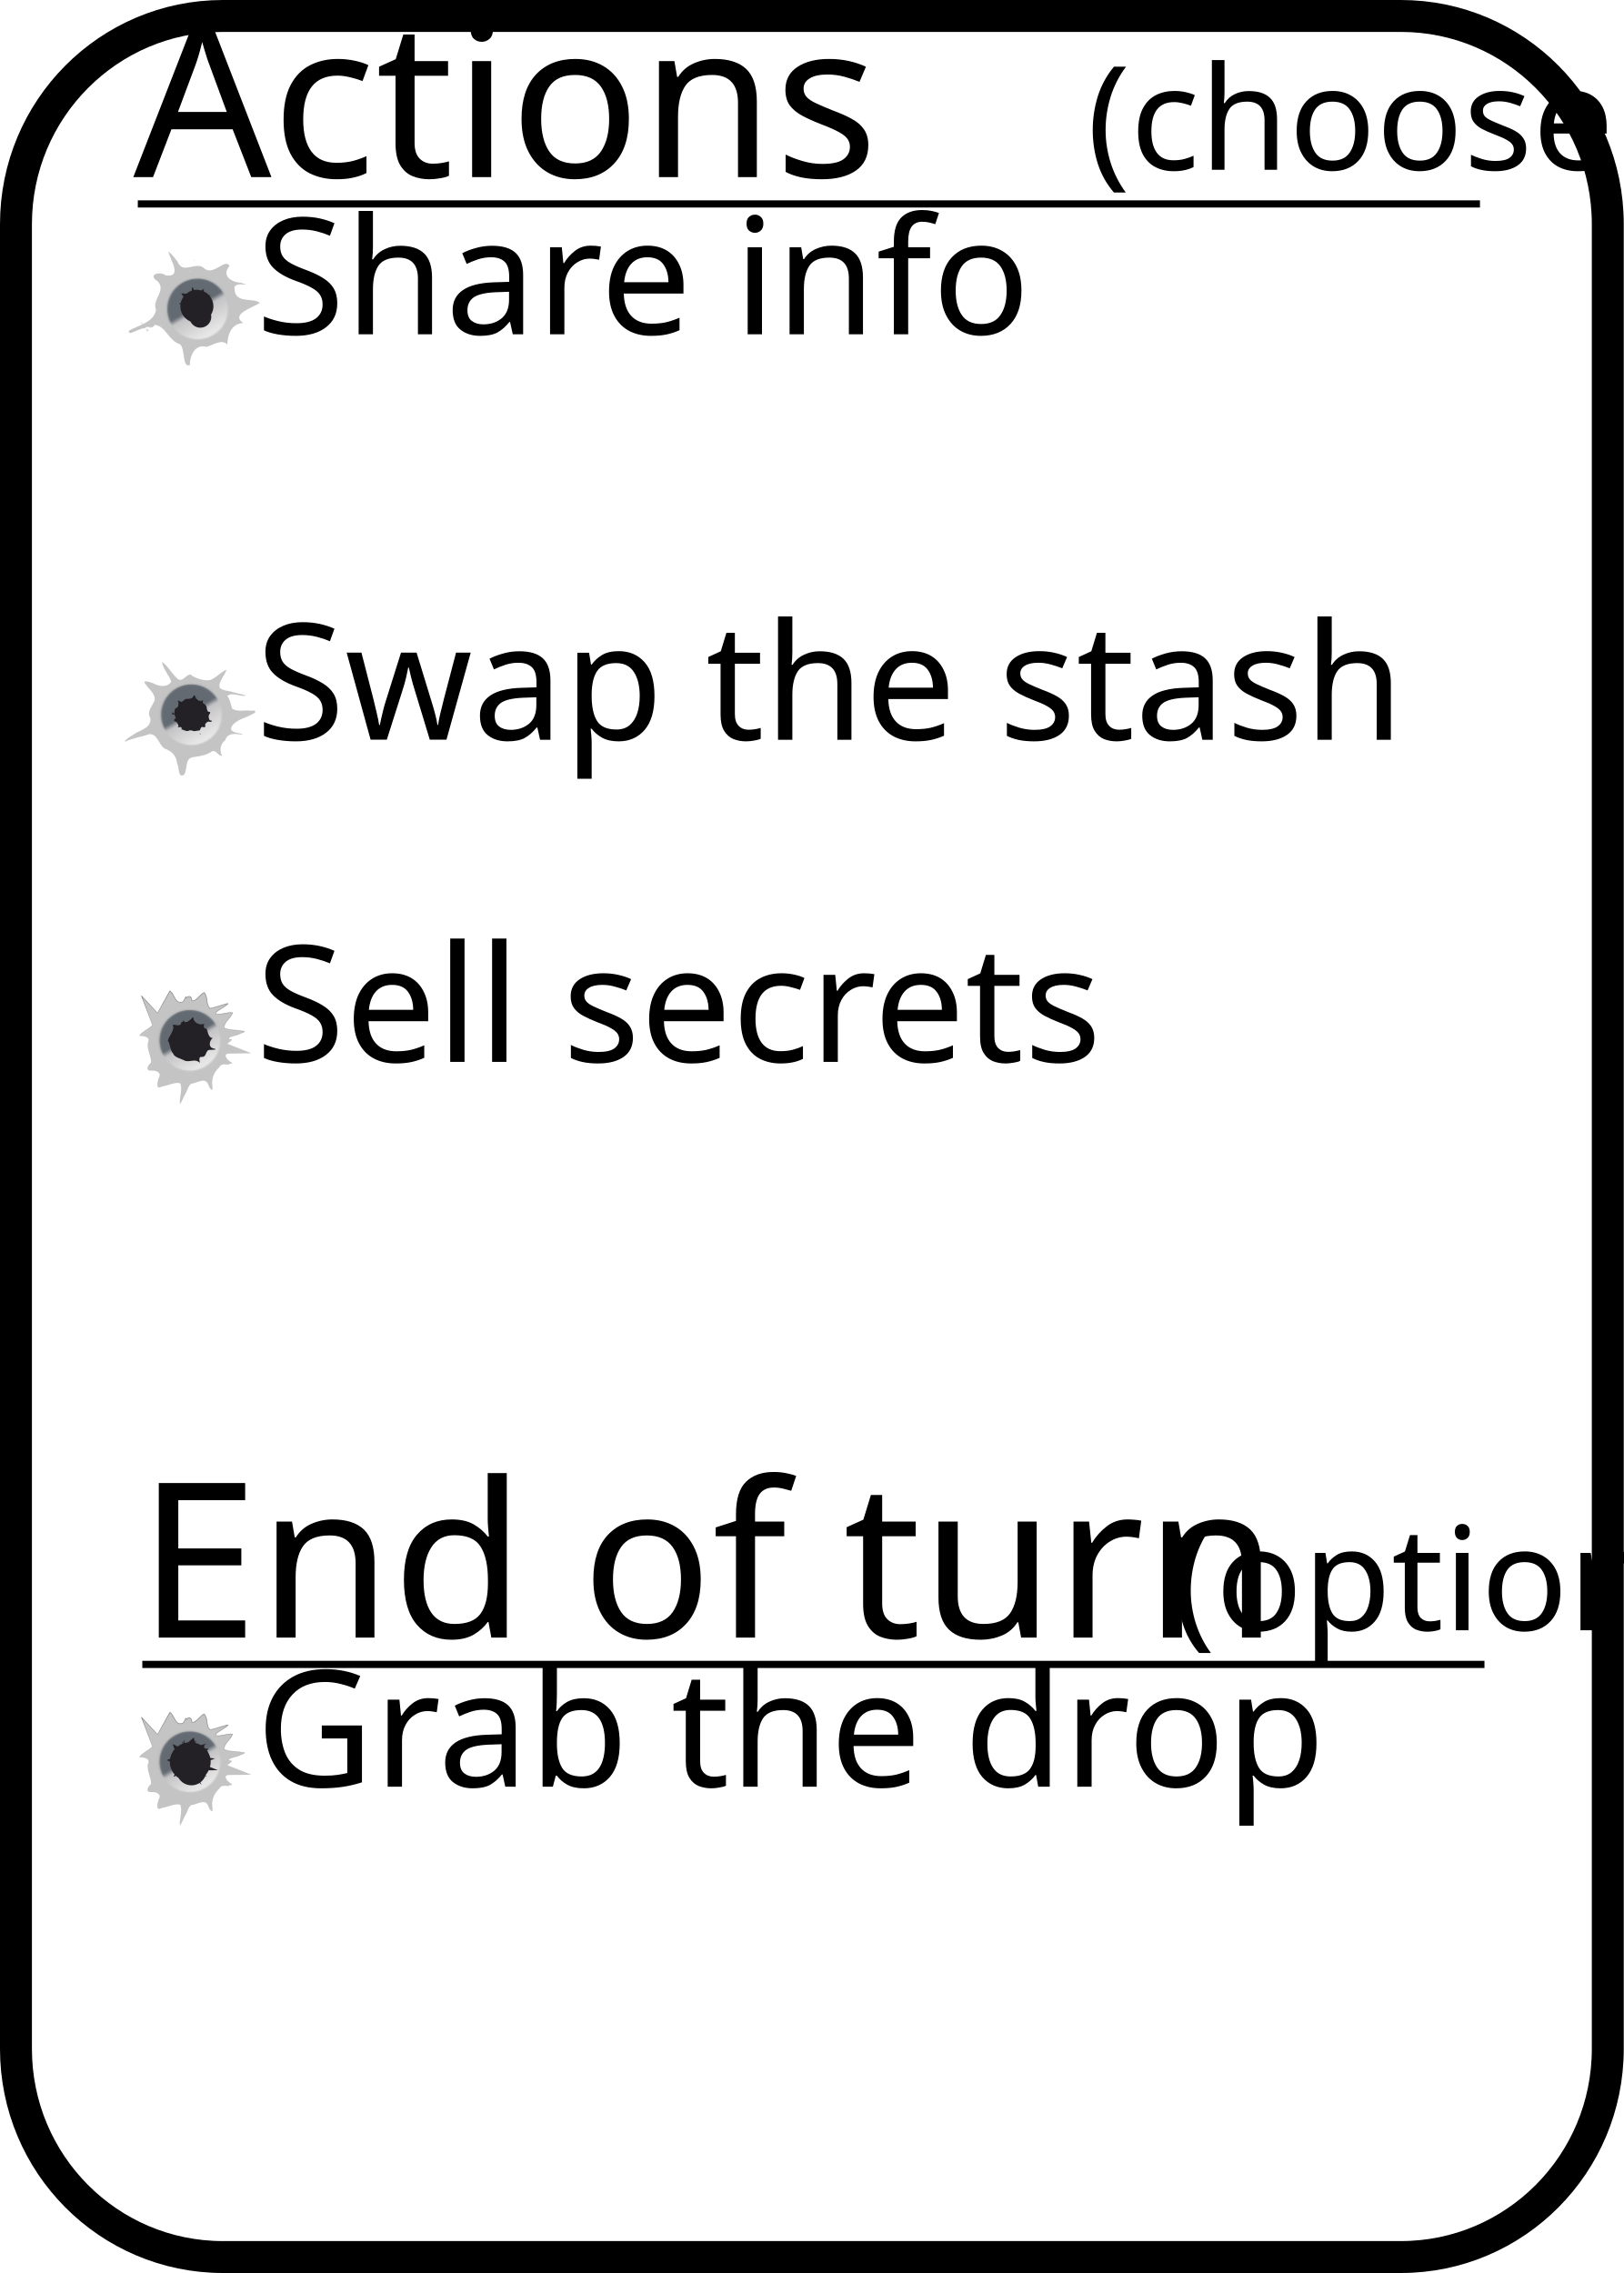
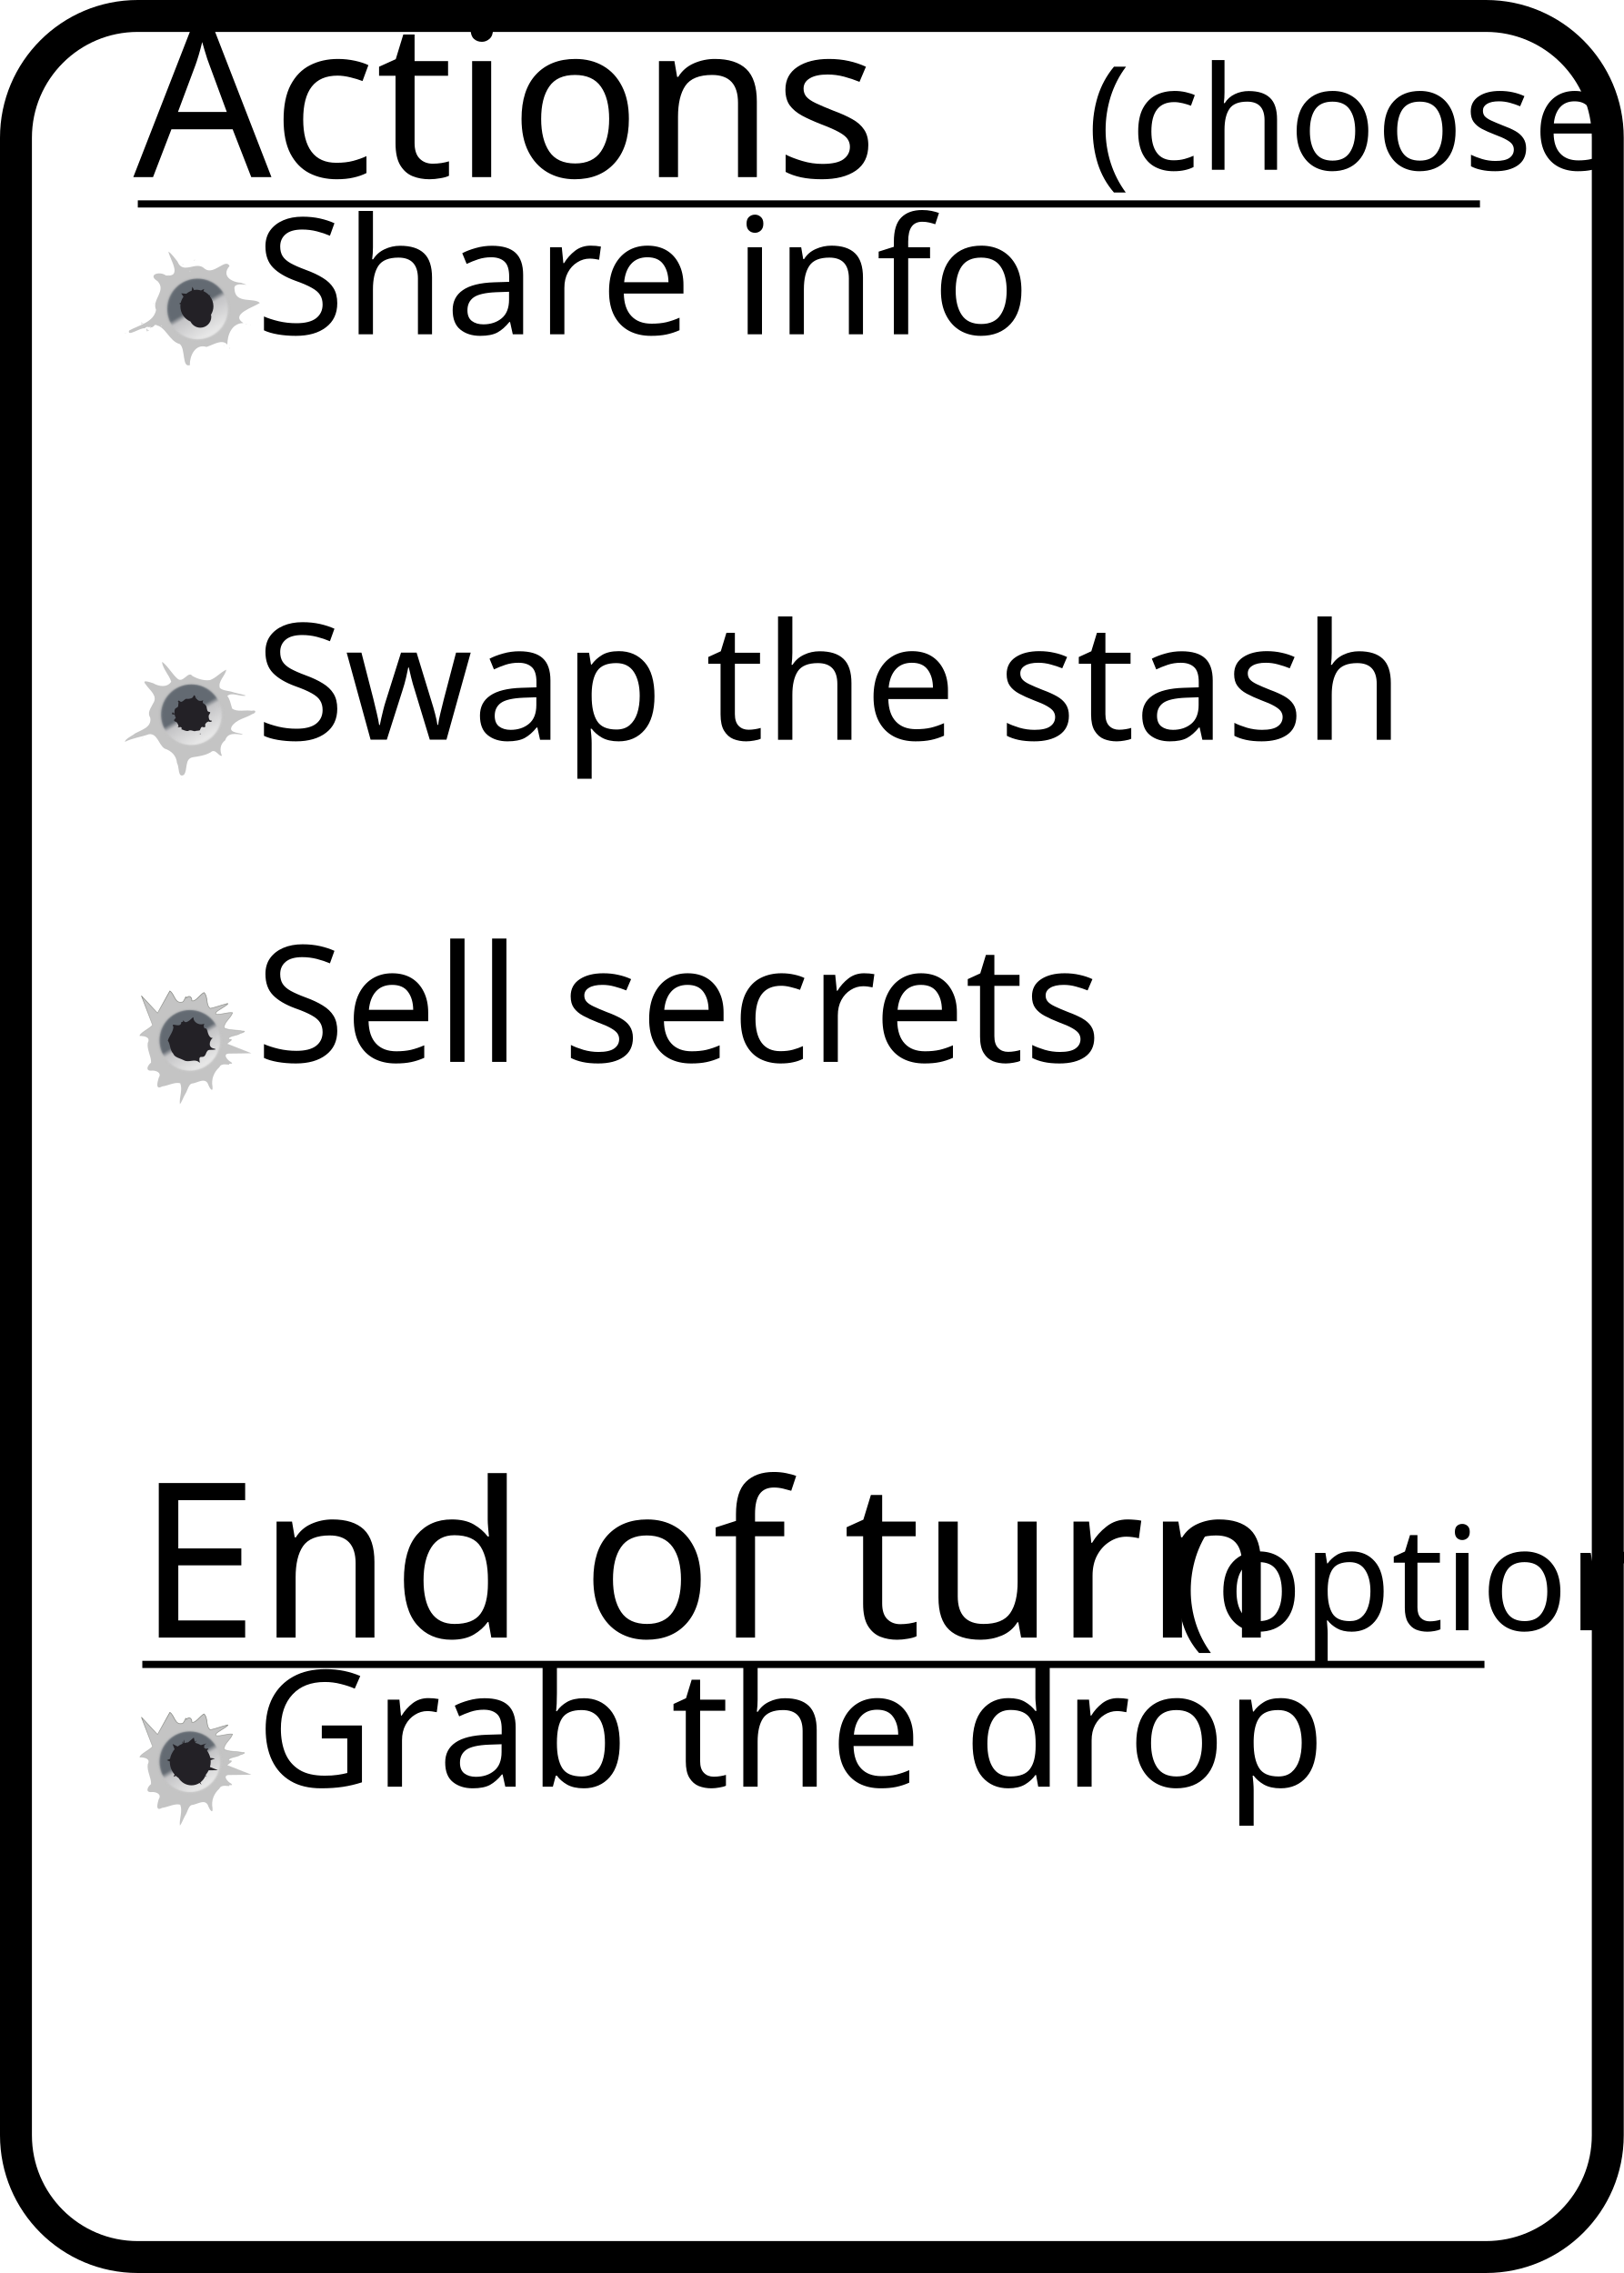
<svg xmlns="http://www.w3.org/2000/svg" xmlns:xlink="http://www.w3.org/1999/xlink" width="2.5in" height="3.5in" viewBox="0 0 225 315" id="svg2" version="1.1">
  <defs id="defs4">
    <clipPath clipPathUnits="userSpaceOnUse" id="clipPath4487">
      <rect y="217.061" x="289.868" height="315" width="225" id="rect4489" style="opacity:1;fill:#000000;fill-opacity:1;fill-rule:evenodd;stroke:none;stroke-width:1px;stroke-linecap:butt;stroke-linejoin:miter;stroke-opacity:1" />
    </clipPath>
    <clipPath id="clipPath4487-1" clipPathUnits="userSpaceOnUse">
      <rect style="opacity:1;fill:#000000;fill-opacity:1;fill-rule:evenodd;stroke:none;stroke-width:1px;stroke-linecap:butt;stroke-linejoin:miter;stroke-opacity:1" id="rect4489-6" width="225" height="315" x="289.868" y="217.061" />
    </clipPath>
    <filter id="filter4176" style="color-interpolation-filters:sRGB;">
      <feGaussianBlur id="feGaussianBlur4178" result="blur" stdDeviation="3.13" />
      <feComposite id="feComposite4180" result="composite1" operator="atop" in2="blur" in="SourceGraphic" />
      <feComposite id="feComposite4182" result="composite2" operator="in" in2="composite1" />
      <feComposite id="feComposite4184" result="composite3" operator="in" in2="composite2" />
    </filter>
    <filter id="filter4250" style="color-interpolation-filters:sRGB;">
      <feGaussianBlur id="feGaussianBlur4252" result="blur" stdDeviation="15.894" />
      <feComposite id="feComposite4254" result="composite1" operator="atop" in2="blur" in="SourceGraphic" />
      <feComposite id="feComposite4256" result="composite2" operator="in" in2="composite1" />
      <feComposite id="feComposite4258" result="composite3" operator="in" in2="composite2" />
    </filter>
    <clipPath clipPathUnits="userSpaceOnUse" id="clipPath4487-7">
      <rect y="217.061" x="289.868" height="315" width="225" id="rect4489-8" style="opacity:1;fill:#000000;fill-opacity:1;fill-rule:evenodd;stroke:none;stroke-width:1px;stroke-linecap:butt;stroke-linejoin:miter;stroke-opacity:1" />
    </clipPath>
    <filter style="color-interpolation-filters:sRGB;" id="filter4159">
      <feGaussianBlur stdDeviation="3.13" result="blur" id="feGaussianBlur4161" />
      <feComposite in="SourceGraphic" in2="blur" operator="atop" result="composite1" id="feComposite4163" />
      <feComposite in2="composite1" operator="in" result="composite2" id="feComposite4165" />
      <feComposite in2="composite2" operator="in" result="composite3" id="feComposite4167" />
    </filter>
    <clipPath id="clipPath4359" clipPathUnits="userSpaceOnUse">
      <rect style="opacity:1;fill:#2d78ba;fill-opacity:1;fill-rule:evenodd;stroke:none;stroke-width:1px;stroke-linecap:butt;stroke-linejoin:miter;stroke-opacity:1" id="rect4361" width="503.893" height="705.45" x="-1014.725" y="-323.922" />
    </clipPath>
    <filter id="filter4316-3" style="color-interpolation-filters:sRGB">
      <feGaussianBlur id="feGaussianBlur4318-7" result="blur" stdDeviation="5" />
      <feComposite id="feComposite4320-6" result="composite1" operator="atop" in2="blur" in="SourceGraphic" />
      <feComposite id="feComposite4322-7" result="composite2" operator="in" in2="composite1" />
      <feComposite id="feComposite4324-4" result="composite3" operator="in" in2="composite2" />
    </filter>
    <clipPath clipPathUnits="userSpaceOnUse" id="clipPath4337">
      <rect style="opacity:1;fill:#442a0b;fill-opacity:1;fill-rule:evenodd;stroke:none;stroke-width:1px;stroke-linecap:butt;stroke-linejoin:miter;stroke-opacity:1" id="rect4339" width="270.947" height="379.325" x="-368.422" y="-89.322" />
    </clipPath>
    <clipPath id="clipPath4487-6" clipPathUnits="userSpaceOnUse">
      <rect style="opacity:1;fill:#000000;fill-opacity:1;fill-rule:evenodd;stroke:none;stroke-width:1px;stroke-linecap:butt;stroke-linejoin:miter;stroke-opacity:1" id="rect4489-0" width="225" height="315" x="289.868" y="217.061" />
    </clipPath>
    <clipPath id="clipPath4644" clipPathUnits="userSpaceOnUse">
      <rect style="opacity:1;fill:#1b3a55;fill-opacity:1;fill-rule:evenodd;stroke:none;stroke-width:1px;stroke-linecap:butt;stroke-linejoin:miter;stroke-opacity:1" id="rect4646" width="225" height="315" x="289.868" y="217.061" />
    </clipPath>
    <clipPath clipPathUnits="userSpaceOnUse" id="clipPath4487-7-5">
      <rect y="217.061" x="289.868" height="315" width="225" id="rect4489-1" style="opacity:1;fill:#000000;fill-opacity:1;fill-rule:evenodd;stroke:none;stroke-width:1px;stroke-linecap:butt;stroke-linejoin:miter;stroke-opacity:1" />
    </clipPath>
    <clipPath clipPathUnits="userSpaceOnUse" id="clipPath4644-9">
      <rect y="217.061" x="289.868" height="315" width="225" id="rect4646-0" style="opacity:1;fill:#1b3a55;fill-opacity:1;fill-rule:evenodd;stroke:none;stroke-width:1px;stroke-linecap:butt;stroke-linejoin:miter;stroke-opacity:1" />
    </clipPath>
    <filter style="color-interpolation-filters:sRGB;" id="filter4169">
      <feGaussianBlur stdDeviation="64.59" result="blur" id="feGaussianBlur4171" />
      <feComposite in="SourceGraphic" in2="blur" operator="atop" result="composite1" id="feComposite4173" />
      <feComposite in2="composite1" operator="in" result="composite2" id="feComposite4175" />
      <feComposite in2="composite2" operator="in" result="composite3" id="feComposite4177" />
    </filter>
    <clipPath clipPathUnits="userSpaceOnUse" id="clipPath4185">
      <rect style="opacity:0.214;fill:#ff0000;fill-opacity:1" id="rect4187" width="628.571" height="874.286" x="544.154" y="-656.51" />
    </clipPath>
    <filter style="color-interpolation-filters:sRGB;" id="filter4249">
      <feColorMatrix values="9.021 0 0 4.071 -4.011 0 9.021 0 4.071 -4.011 0 0 9.021 4.071 -4.011 0 0 0 1 0" id="feColorMatrix4251" />
    </filter>
    <filter style="color-interpolation-filters:sRGB;" id="filter4283">
      <feGaussianBlur stdDeviation="3.13" result="blur" id="feGaussianBlur4285" />
      <feComposite in="SourceGraphic" in2="blur" operator="atop" result="composite1" id="feComposite4287" />
      <feComposite in2="composite1" operator="in" result="composite2" id="feComposite4289" />
      <feComposite in2="composite2" operator="in" result="composite3" id="feComposite4291" />
    </filter>
    <filter style="color-interpolation-filters:sRGB;" id="filter4564">
      <feColorMatrix values="2.86 -0.3 -0.3 0 0 -0.3 2.86 -0.3 0 0 -0.3 -0.3 2.86 0 0 0 0 0 1 0 " id="feColorMatrix4566" />
    </filter>
    <clipPath clipPathUnits="userSpaceOnUse" id="clipPath5019">
      <rect style="opacity:1;fill:#1b3a55;fill-opacity:1;fill-rule:evenodd;stroke:none;stroke-width:1px;stroke-linecap:butt;stroke-linejoin:miter;stroke-opacity:1" id="rect5021" width="652.476" height="913.466" x="634.955" y="-611.306" />
    </clipPath>
    <filter id="filter4316" style="color-interpolation-filters:sRGB;">
      <feGaussianBlur id="feGaussianBlur4318" result="blur" stdDeviation="5" />
      <feComposite id="feComposite4320" result="composite1" operator="atop" in2="blur" in="SourceGraphic" />
      <feComposite id="feComposite4322" result="composite2" operator="in" in2="composite1" />
      <feComposite id="feComposite4324" result="composite3" operator="in" in2="composite2" />
    </filter>
    <clipPath clipPathUnits="userSpaceOnUse" id="clipPath5019-2">
      <rect style="opacity:1;fill:#1b3a55;fill-opacity:1;fill-rule:evenodd;stroke:none;stroke-width:1px;stroke-linecap:butt;stroke-linejoin:miter;stroke-opacity:1" id="rect5021-4" width="652.476" height="913.466" x="634.955" y="-611.306" />
    </clipPath>
    <filter style="color-interpolation-filters:sRGB" id="filter4564-0">
      <feColorMatrix values="2.86 -0.3 -0.3 0 0 -0.3 2.86 -0.3 0 0 -0.3 -0.3 2.86 0 0 0 0 0 1 0 " id="feColorMatrix4566-8" />
    </filter>
    <filter style="color-interpolation-filters:sRGB" id="filter4283-3">
      <feGaussianBlur stdDeviation="3.13" result="blur" id="feGaussianBlur4285-8" />
      <feComposite in="SourceGraphic" in2="blur" operator="atop" result="composite1" id="feComposite4287-4" />
      <feComposite in2="composite1" operator="in" result="composite2" id="feComposite4289-2" />
      <feComposite in2="composite2" operator="in" result="composite3" id="feComposite4291-5" />
    </filter>
    <clipPath id="clipPath4359-9" clipPathUnits="userSpaceOnUse">
      <rect style="opacity:1;fill:#2d78ba;fill-opacity:1;fill-rule:evenodd;stroke:none;stroke-width:1px;stroke-linecap:butt;stroke-linejoin:miter;stroke-opacity:1" id="rect4361-8" width="503.893" height="705.45" x="-1014.725" y="-323.922" />
    </clipPath>
    <clipPath clipPathUnits="userSpaceOnUse" id="clipPath4602">
      <rect y="210.709" x="268.872" height="310.407" width="221.719" id="rect4604" style="opacity:1;fill:#42004f;fill-opacity:1;fill-rule:evenodd;stroke:none;stroke-width:1px;stroke-linecap:butt;stroke-linejoin:miter;stroke-opacity:1" />
    </clipPath>
    <clipPath clipPathUnits="userSpaceOnUse" id="clipPath4284">
      <rect style="opacity:1;fill:#42004f;fill-opacity:1;fill-rule:evenodd;stroke:none;stroke-width:1px;stroke-linecap:butt;stroke-linejoin:miter;stroke-opacity:1" id="rect4286" width="225" height="315" x="289.868" y="217.061" />
    </clipPath>
    <linearGradient id="linearGradient4192">
      <stop style="stop-color:#888a85;stop-opacity:1;" offset="0" id="stop4194" />
      <stop style="stop-color:#888a85;stop-opacity:0;" offset="1" id="stop4196" />
    </linearGradient>
    <linearGradient id="linearGradient4089">
      <stop style="stop-color:#636a72;stop-opacity:1;" offset="0" id="stop4091" />
      <stop id="stop4097" offset="0.416" style="stop-color:#636a72;stop-opacity:1" />
      <stop style="stop-color:#c4c4c6;stop-opacity:1" offset="0.515" id="stop4099" />
      <stop style="stop-color:#e7e7e7;stop-opacity:1" offset="1" id="stop4093" />
    </linearGradient>
    <linearGradient xlink:href="#linearGradient4192" id="linearGradient4372" gradientUnits="userSpaceOnUse" gradientTransform="translate(-42,-169)" x1="125.959" y1="244.126" x2="125.117" y2="267.638" />
    <linearGradient xlink:href="#linearGradient4089" id="linearGradient4374" gradientUnits="userSpaceOnUse" x1="111.267" y1="255.702" x2="120.723" y2="269.105" />
    <filter id="filter4141-2">
      <feGaussianBlur stdDeviation="0.35" id="feGaussianBlur4143-9" />
    </filter>
    <linearGradient xlink:href="#linearGradient4192" id="linearGradient4619" gradientUnits="userSpaceOnUse" gradientTransform="matrix(1.49614,0,0,1.49614,-85.83291,-256.1351)" x1="125.959" y1="244.126" x2="125.117" y2="267.638" />
    <linearGradient xlink:href="#linearGradient4089" id="linearGradient4210-4" gradientUnits="userSpaceOnUse" x1="111.267" y1="255.702" x2="120.723" y2="269.105" />
    <linearGradient xlink:href="#linearGradient4089" id="linearGradient4237" gradientUnits="userSpaceOnUse" x1="111.267" y1="255.702" x2="120.723" y2="269.105" />
    <linearGradient xlink:href="#linearGradient4089" id="linearGradient4392" gradientUnits="userSpaceOnUse" x1="111.267" y1="255.702" x2="120.723" y2="269.105" />
    <linearGradient xlink:href="#linearGradient4192" id="linearGradient4648" gradientUnits="userSpaceOnUse" gradientTransform="matrix(1.49614,0,0,1.49614,-85.83291,-256.1351)" x1="125.959" y1="244.126" x2="125.117" y2="267.638" />
  </defs>
  <g id="layer1" transform="translate(-289.8679,-217.0612)">
    <g id="g4371" transform="translate(-0.6249959,-5.999956)">
      <text xml:space="preserve" style="font-style:normal;font-weight:normal;font-size:40px;line-height:125%;font-family:sans-serif;text-align:start;letter-spacing:0px;word-spacing:0px;text-anchor:start;fill:#000000;fill-opacity:1;stroke:none;stroke-width:1px;stroke-linecap:butt;stroke-linejoin:miter;stroke-opacity:1" x="308.964" y="247.604" id="text4213">
        <tspan x="308.964" y="247.604" style="font-style:normal;font-variant:normal;font-weight:normal;font-stretch:normal;font-size:30px;font-family:'RM Typerighter old';-inkscape-font-specification:'RM Typerighter old';text-align:start;text-anchor:start" id="tspan4215">Actions</tspan>
      </text>
      <text id="text4262" y="246.588" x="441.116" style="font-style:normal;font-weight:normal;font-size:20px;line-height:125%;font-family:sans-serif;text-align:start;letter-spacing:0px;word-spacing:0px;text-anchor:start;fill:#000000;fill-opacity:1;stroke:none;stroke-width:1px;stroke-linecap:butt;stroke-linejoin:miter;stroke-opacity:1" xml:space="preserve">
        <tspan id="tspan4264" style="font-style:normal;font-variant:normal;font-weight:normal;font-stretch:normal;font-size:20px;font-family:'RM Typerighter old';-inkscape-font-specification:'RM Typerighter old';text-align:start;text-anchor:start" y="246.588" x="441.116">(choose one)</tspan>
      </text>
      <path id="path4305" d="m 309.589,251.323 185.98,0" style="fill:none;fill-rule:evenodd;stroke:#000000;stroke-width:0.995px;stroke-linecap:butt;stroke-linejoin:miter;stroke-opacity:1" />
    </g>
    <g id="g4379" transform="translate(0,196.3989)">
      <text id="text4383" y="247.604" x="308.964" style="font-style:normal;font-weight:normal;font-size:40px;line-height:125%;font-family:sans-serif;text-align:start;letter-spacing:0px;word-spacing:0px;text-anchor:start;fill:#000000;fill-opacity:1;stroke:none;stroke-width:1px;stroke-linecap:butt;stroke-linejoin:miter;stroke-opacity:1" xml:space="preserve">
        <tspan id="tspan4385" style="font-style:normal;font-variant:normal;font-weight:normal;font-stretch:normal;font-size:30px;font-family:'RM Typerighter old';-inkscape-font-specification:'RM Typerighter old';text-align:start;text-anchor:start" y="247.604" x="308.964">End of turn</tspan>
      </text>
      <text xml:space="preserve" style="font-style:normal;font-weight:normal;font-size:20px;line-height:125%;font-family:sans-serif;text-align:start;letter-spacing:0px;word-spacing:0px;text-anchor:start;fill:#000000;fill-opacity:1;stroke:none;stroke-width:1px;stroke-linecap:butt;stroke-linejoin:miter;stroke-opacity:1" x="452.288" y="246.588" id="text4387">
        <tspan x="452.288" y="246.588" style="font-style:normal;font-variant:normal;font-weight:normal;font-stretch:normal;font-size:20px;font-family:'RM Typerighter old';-inkscape-font-specification:'RM Typerighter old';text-align:start;text-anchor:start" id="tspan4389">(optional)</tspan>
      </text>
      <path style="fill:none;fill-rule:evenodd;stroke:#000000;stroke-width:0.995px;stroke-linecap:butt;stroke-linejoin:miter;stroke-opacity:1" d="m 309.589,251.323 185.98,0" id="path4391" />
    </g>
    <g id="g4824" transform="translate(0,-3.060227)">
      <flowRoot transform="translate(303.1763,330.6424)" style="font-style:normal;font-variant:normal;font-weight:normal;font-stretch:normal;font-size:7.5px;line-height:125%;font-family:Consolas;-inkscape-font-specification:Consolas;text-align:justify;letter-spacing:0px;word-spacing:0px;text-anchor:start;fill:#000000;fill-opacity:1;stroke:none;stroke-width:1px;stroke-linecap:butt;stroke-linejoin:miter;stroke-opacity:1" id="flowRoot4361" xml:space="preserve">
        <flowRegion id="flowRegion4363">
          <rect style="font-style:normal;font-variant:normal;font-weight:normal;font-stretch:normal;font-size:7.5px;font-family:Consolas;-inkscape-font-specification:Consolas;text-align:justify;text-anchor:start;fill:#000000;fill-opacity:1" y="43.269" x="5.556" height="69.572" width="185.79" id="rect4365" />
        </flowRegion>
        <flowPara style="font-style:normal;font-variant:normal;font-weight:bold;font-stretch:normal;font-size:6.875px;font-family:Consolas;-inkscape-font-specification:'Consolas Bold';text-align:justify;text-anchor:start" id="flowPara4367">Reveal 2 cards from your hand to another player. They must respond by saying “yes” or “no”, revealing whether or not they have a card equal to the sum of those cards. If “yes”, they must hand a card of that value to you, and you must choose one of your revealed cards to give them in return. </flowPara>
        <flowPara id="flowPara4369" style="font-style:normal;font-variant:normal;font-weight:bold;font-stretch:normal;font-size:6.875px;font-family:Consolas;-inkscape-font-specification:'Consolas Bold';text-align:justify;text-anchor:start" />
      </flowRoot>
      <g id="g4792">
        <text xml:space="preserve" style="font-style:normal;font-weight:normal;font-size:22.5px;line-height:125%;font-family:sans-serif;text-align:start;letter-spacing:0px;word-spacing:0px;text-anchor:start;fill:#000000;fill-opacity:1;stroke:none;stroke-width:1px;stroke-linecap:butt;stroke-linejoin:miter;stroke-opacity:1" x="325.305" y="367.284" id="text4465">
          <tspan x="325.305" y="367.284" style="font-style:normal;font-variant:normal;font-weight:normal;font-stretch:normal;font-size:22.5px;font-family:'RM Typerighter old';-inkscape-font-specification:'RM Typerighter old';text-align:start;text-anchor:start" id="tspan4467">Sell secrets</tspan>
        </text>
        <g id="g4187" transform="matrix(0.2139249,0,0,0.2139249,292.9408,358.3359)">
          <g transform="matrix(1.49614,0,0,1.49614,-4.610913,-112.6535)" id="g4366">
            <path style="opacity:1;fill:#c4c4c4;fill-opacity:1;fill-rule:nonzero;stroke:url(#linearGradient4372);stroke-width:0.3;stroke-linecap:round;stroke-linejoin:round;stroke-miterlimit:4;stroke-dasharray:none;stroke-dashoffset:0;stroke-opacity:1" d="m 67.031,72.531 c -1.781,3.188 -3.562,6.375 -5.344,9.562 -2.312,-2.469 -4.625,-4.938 -6.938,-7.406 1.594,4.219 3.188,8.438 4.781,12.656 -1.51,1.64 -5.127,3.15 -5.551,4.572 1.916,-0.003 4.909,0.464 3.528,3.106 -0.549,2.954 1.583,6.013 1.357,8.549 -1.675,1.335 -2.583,3.815 0.46,3.448 1.823,-0.065 4.292,0.946 2.873,3.116 -0.486,1.639 -1.617,5.465 1.43,3.76 2.565,-0.334 5.57,-2.042 7.884,-1.388 1.141,2.905 -0.504,6.034 -0.154,9.055 0.842,-0.972 1.511,-3.006 2.303,-4.369 0.974,-1.376 1.345,-3.939 2.722,-4.522 2.518,-0.199 6.178,-3.185 7.371,0.704 0.463,1.23 2.027,3.439 1.725,0.577 -0.607,-3.278 0.596,-6.23 3.004,-8.43 0.78,-1.899 3.8,-0.948 4.191,-1.103 -0.23,-0.909 2.26,0.227 0.875,-1.069 -1.582,-0.71 -4.017,-3.767 -0.717,-3.7 3.159,0.002 6.319,-0.093 9.478,-0.149 -3.49,-1.354 -6.979,-2.708 -10.469,-4.062 0.558,-0.773 3.405,-2.179 0.831,-2.016 -0.857,-1.315 3.68,-1.5 4.796,-2.473 0.863,-0.174 3.209,-1.141 0.923,-1.071 -2.533,-0.575 -5.901,-0.252 -7.91,-1.39 0.103,-2.633 2.901,-4.139 3.658,-6.526 -2.201,-0.307 -4.67,0.9 -7.005,0.693 -1.232,-0.816 2.174,-2.4 3.122,-3.122 0.872,-0.539 3.215,-2.16 0.878,-1.319 -2.233,0.554 -4.392,1.428 -6.626,1.871 -2.045,-1.495 -0.823,-5.089 -2.701,-6.86 -1.711,0.842 -3.753,4.234 -5.303,3.521 0.2,-1.501 -1.208,-2.629 -2.281,-1.16 -0.332,-1.844 -0.859,2.177 -2.228,1.797 -2.726,0.567 -3.053,-3.606 -4.961,-4.841 l -0.006,-0.008 z" id="path3557" />
            <g id="g4360">
-               <ellipse transform="matrix(1.575764,0,0,1.300005,-106.9719,-246.5667)" id="path3578" style="opacity:1;fill:url(#linearGradient4374);fill-opacity:1;fill-rule:nonzero;stroke:none;stroke-width:0.5;stroke-linecap:round;stroke-linejoin:round;stroke-miterlimit:4;stroke-dasharray:none;stroke-dashoffset:0;stroke-opacity:1;filter:url(#filter4141-2)" cx="115.915" cy="261.918" rx="8.334" ry="10.102" />
+               <ellipse transform="matrix(1.575764,0,0,1.300005,-106.9719,-246.5667)" id="path3578" style="opacity:1;fill:url(#linearGradient4374);fill-opacity:1;fill-rule:nonzero;stroke:none;stroke-width:0.5;stroke-linecap:round;stroke-linejoin:round;stroke-miterlimit:4;stroke-dasharray:none;stroke-dashoffset:0;stroke-opacity:1;filter:url(#filter4141-2)" cx="115.915" cy="261.918" rx="8.334" ry="10.102" d="m 124.249,261.918 c 0,5.579 -3.731,10.102 -8.334,10.102 -4.603,0 -8.334,-4.523 -8.334,-10.102 0,-5.579 3.731,-10.102 8.334,-10.102 4.603,0 8.334,4.523 8.334,10.102 z" />
              <path id="path3553" d="m 77.111,83.851 c -1.034,0.888 -3.301,3.533 -4.236,1.307 -0.355,1.725 -0.913,-0.106 -0.998,1.504 -0.81,1.958 -4.682,-0.846 -3.309,1.455 -0.146,2.209 -1.947,4.13 -2.434,5.927 1.149,1.439 0.834,4.068 2.324,5.607 0.57,1.665 3.1,2.07 4.691,2.913 2.037,1.123 4.479,-0.749 6.345,0.695 1.353,1.433 -0.824,-2.327 1.29,-2.174 2.52,0.171 1.268,-3.245 3.89,-3.049 1.396,-0.017 3.474,-0.12 1.018,-0.682 -2.538,-0.782 -1.031,-4.091 -0.028,-4.432 -2.314,0.054 -2.177,-3.757 -2.946,-4.142 -1.684,0.128 -0.822,-2.479 -0.628,-2.126 -1.996,0.965 -4.244,-0.218 -4.769,-1.83 -0.031,-0.33 -0.058,-0.67 -0.209,-0.972 z" style="opacity:1;fill:#232126;fill-opacity:1;fill-rule:nonzero;stroke:none;stroke-width:0.5;stroke-linecap:round;stroke-linejoin:round;stroke-miterlimit:4;stroke-dasharray:none;stroke-dashoffset:0;stroke-opacity:1" />
            </g>
          </g>
        </g>
      </g>
    </g>
    <g id="g4810" transform="translate(0,2)">
      <flowRoot xml:space="preserve" id="flowRoot4323" style="font-style:normal;font-variant:normal;font-weight:normal;font-stretch:normal;font-size:7.5px;line-height:125%;font-family:Consolas;-inkscape-font-specification:Consolas;text-align:justify;letter-spacing:0px;word-spacing:0px;text-anchor:start;fill:#000000;fill-opacity:1;stroke:none;stroke-width:1px;stroke-linecap:butt;stroke-linejoin:miter;stroke-opacity:1" transform="translate(303.407,426.0315)">
        <flowRegion id="flowRegion4325">
          <rect id="rect4327" width="185.79" height="66.036" x="5.556" y="43.269" style="font-style:normal;font-variant:normal;font-weight:normal;font-stretch:normal;font-size:7.5px;font-family:Consolas;-inkscape-font-specification:Consolas;text-align:justify;text-anchor:start;fill:#000000;fill-opacity:1" />
        </flowRegion>
        <flowPara id="flowPara4329" style="font-style:normal;font-variant:normal;font-weight:bold;font-stretch:normal;font-size:6.875px;font-family:Consolas;-inkscape-font-specification:'Consolas Bold';text-align:justify;text-anchor:start">Place 2 cards from your hand face up next to the Drop, then secretly check the Drop. If the Drop is equal to the sum of the 2 cards you placed, you win! If not, you are eliminated from the round and must reveal all your cards, placing them face up in front of you.</flowPara>
        <flowPara id="flowPara4331" style="font-style:normal;font-variant:normal;font-weight:bold;font-stretch:normal;font-size:6.875px;font-family:Consolas;-inkscape-font-specification:'Consolas Bold';text-align:justify;text-anchor:start" />
      </flowRoot>
      <g id="g4802">
        <text id="text4483" y="462.674" x="325.305" style="font-style:normal;font-weight:normal;font-size:22.5px;line-height:125%;font-family:sans-serif;text-align:start;letter-spacing:0px;word-spacing:0px;text-anchor:start;fill:#000000;fill-opacity:1;stroke:none;stroke-width:1px;stroke-linecap:butt;stroke-linejoin:miter;stroke-opacity:1" xml:space="preserve">
          <tspan id="tspan4485" style="font-style:normal;font-variant:normal;font-weight:normal;font-stretch:normal;font-size:22.5px;font-family:'RM Typerighter old';-inkscape-font-specification:'RM Typerighter old';text-align:start;text-anchor:start" y="462.674" x="325.305">Grab the drop</tspan>
        </text>
        <g id="g4194-5" transform="matrix(0.2139249,0,0,0.2139249,296.8736,429.8558)">
          <path style="opacity:1;fill:#c4c4c4;fill-opacity:1;fill-rule:nonzero;stroke:url(#linearGradient4648);stroke-width:0.449;stroke-linecap:round;stroke-linejoin:round;stroke-miterlimit:4;stroke-dasharray:none;stroke-dashoffset:0;stroke-opacity:1" d="m 77.293,105.23 c -2.665,4.769 -5.33,9.538 -7.995,14.307 -3.46,-3.694 -6.92,-7.387 -10.379,-11.081 2.384,6.312 4.769,12.624 7.153,18.936 -2.259,2.453 -7.671,4.713 -8.305,6.841 2.867,-0.004 7.345,0.695 5.278,4.647 -0.821,4.42 2.368,8.996 2.031,12.79 -2.506,1.997 -3.864,5.708 0.688,5.159 2.727,-0.097 6.421,1.415 4.299,4.662 -0.728,2.452 -2.419,8.176 2.14,5.626 3.837,-0.499 8.333,-3.055 11.795,-2.077 1.707,4.346 -0.755,9.028 -0.231,13.547 1.26,-1.454 2.26,-4.497 3.445,-6.537 1.457,-2.059 2.012,-5.894 4.073,-6.766 3.767,-0.297 9.243,-4.765 11.028,1.054 0.692,1.84 3.033,5.145 2.581,0.863 -0.908,-4.904 0.892,-9.321 4.495,-12.613 1.167,-2.841 5.685,-1.419 6.271,-1.65 -0.344,-1.359 3.382,0.34 1.31,-1.6 -2.367,-1.062 -6.01,-5.637 -1.072,-5.536 4.726,0.003 9.454,-0.139 14.181,-0.223 -5.221,-2.026 -10.442,-4.052 -15.663,-6.078 0.835,-1.157 5.095,-3.26 1.244,-3.017 -1.282,-1.968 5.506,-2.244 7.175,-3.7 1.292,-0.261 4.801,-1.708 1.381,-1.603 -3.789,-0.861 -8.829,-0.377 -11.834,-2.08 0.154,-3.94 4.341,-6.192 5.473,-9.764 -3.293,-0.459 -6.987,1.346 -10.481,1.037 -1.843,-1.22 3.253,-3.59 4.671,-4.671 1.304,-0.806 4.81,-3.232 1.314,-1.974 -3.341,0.829 -6.571,2.137 -9.913,2.799 -3.059,-2.237 -1.232,-7.614 -4.041,-10.264 -2.56,1.26 -5.615,6.335 -7.934,5.268 0.3,-2.246 -1.807,-3.933 -3.413,-1.736 -0.497,-2.758 -1.285,3.257 -3.334,2.689 -4.079,0.849 -4.567,-5.395 -7.422,-7.243 l -0.009,-0.012 z" id="path4202-1" />
-           <ellipse style="opacity:1;fill:url(#linearGradient4210-4);fill-opacity:1;fill-rule:nonzero;stroke:none;stroke-width:0.5;stroke-linecap:round;stroke-linejoin:round;stroke-miterlimit:4;stroke-dasharray:none;stroke-dashoffset:0;stroke-opacity:1;filter:url(#filter4141-2)" id="path4204-4" transform="matrix(2.357564,0,0,1.944991,-183.04,-372.1857)" cx="115.915" cy="261.918" rx="8.334" ry="10.102" />
+           <ellipse style="opacity:1;fill:url(#linearGradient4210-4);fill-opacity:1;fill-rule:nonzero;stroke:none;stroke-width:0.5;stroke-linecap:round;stroke-linejoin:round;stroke-miterlimit:4;stroke-dasharray:none;stroke-dashoffset:0;stroke-opacity:1;filter:url(#filter4141-2)" id="path4204-4" transform="matrix(2.357564,0,0,1.944991,-183.04,-372.1857)" cx="115.915" cy="261.918" rx="8.334" ry="10.102" d="m 124.249,261.918 c 0,5.579 -3.731,10.102 -8.334,10.102 -4.603,0 -8.334,-4.523 -8.334,-10.102 0,-5.579 3.731,-10.102 8.334,-10.102 4.603,0 8.334,4.523 8.334,10.102 z" />
          <path id="path4173-3" d="m 92.778,121.539 -3.647,3.086 c -0.81,0.081 -1.625,0.3 -2.384,0.514 l -0.281,-2.338 -0.608,2.571 -0.842,-1.636 0.514,1.777 c -1.176,0.455 -2.246,1.087 -3.226,1.823 l -3.273,-1.636 1.309,3.413 c -0.334,0.38 -0.649,0.798 -0.935,1.216 l -0.468,-0.187 0.468,0.281 c -0.979,1.456 -1.717,3.127 -2.01,4.909 l -1.309,0.561 -0.608,0.187 0.047,0.047 -0.234,0.093 1.964,0.795 c -0.003,0.103 0,0.177 0,0.281 -4e-6,3.105 1.158,5.973 3.086,8.182 l -0.701,1.496 1.543,-0.608 c 0.527,0.499 1.122,0.951 1.73,1.356 1.717,2.859 4.824,4.769 8.369,4.769 1.932,0 3.719,-0.563 5.236,-1.543 l 1.262,1.169 -0.748,-1.543 c 1.449,-1.073 2.582,-2.504 3.273,-4.208 l 0.935,0.655 -0.795,-1.029 c 0.062,-0.173 0.134,-0.337 0.187,-0.514 0.036,-0.044 0.058,-0.098 0.093,-0.14 l 0.327,0.14 -0.187,-0.234 c 0.624,-0.755 1.105,-1.599 1.543,-2.478 l 6.031,-0.093 -5.19,-2.057 c 0.296,-1.056 0.468,-2.174 0.468,-3.32 0,-0.358 -0.017,-0.725 -0.047,-1.075 l 2.852,-1.075 -3.039,-0.421 c -0.369,-1.729 -1.131,-3.326 -2.151,-4.722 l 0.935,-1.403 -1.917,0.234 c -0.343,-0.369 -0.69,-0.696 -1.075,-1.029 l 0.561,-1.122 -0.561,-0.047 1.73,-1.262 -3.647,1.075 c -1.134,-0.663 -2.37,-1.183 -3.694,-1.496 l 1.029,-1.543 -1.262,0.888 -0.655,-2.759 z" style="opacity:1;fill:#232126;fill-opacity:1;fill-rule:nonzero;stroke:none;stroke-width:0.5;stroke-linecap:round;stroke-linejoin:round;stroke-miterlimit:4;stroke-dasharray:none;stroke-dashoffset:0;stroke-opacity:1" />
        </g>
      </g>
    </g>
    <g id="g4853" transform="translate(0,-5.973348)">
      <flowRoot transform="translate(303.1763,232.7817)" style="font-style:normal;font-variant:normal;font-weight:normal;font-stretch:normal;font-size:7.5px;line-height:125%;font-family:Consolas;-inkscape-font-specification:Consolas;text-align:justify;letter-spacing:0px;word-spacing:0px;text-anchor:start;fill:#000000;fill-opacity:1;stroke:none;stroke-width:1px;stroke-linecap:butt;stroke-linejoin:miter;stroke-opacity:1" id="flowRoot4275" xml:space="preserve">
        <flowRegion id="flowRegion4277">
          <rect style="font-style:normal;font-variant:normal;font-weight:normal;font-stretch:normal;font-size:7.5px;font-family:Consolas;-inkscape-font-specification:Consolas;text-align:justify;text-anchor:start;fill:#000000;fill-opacity:1" y="43.269" x="5.556" height="38.257" width="185.79" id="rect4279" />
        </flowRegion>
        <flowPara style="font-style:normal;font-variant:normal;font-weight:bold;font-stretch:normal;font-size:6.875px;font-family:Consolas;-inkscape-font-specification:'Consolas Bold';text-align:justify;text-anchor:start" id="flowPara4281">Trade 1 card from your hand with 1 card from any other player. The target player must trade and may not look at the card they are given before handing you their card.</flowPara>
      </flowRoot>
      <g id="g4776">
        <text xml:space="preserve" style="font-style:normal;font-weight:normal;font-size:22.5px;line-height:125%;font-family:sans-serif;text-align:start;letter-spacing:0px;word-spacing:0px;text-anchor:start;fill:#000000;fill-opacity:1;stroke:none;stroke-width:1px;stroke-linecap:butt;stroke-linejoin:miter;stroke-opacity:1" x="325.305" y="269.357" id="text4341">
          <tspan x="325.305" y="269.357" style="font-style:normal;font-variant:normal;font-weight:normal;font-stretch:normal;font-size:22.5px;font-family:'RM Typerighter old';-inkscape-font-specification:'RM Typerighter old';text-align:start;text-anchor:start" id="tspan4343">Share info</tspan>
        </text>
        <g id="g4177" transform="matrix(0.2139249,0,0,0.2139249,240.573,251.217)">
          <path id="path4341" d="m 339.501,31.21 c 0.972,5.085 9.392,16.817 -1.596,15.495 -4.154,-3.073 -12.24,-0.433 -5.418,3.689 6.003,6.37 -3.938,11.864 -0.973,18.602 -1.441,8.125 -11.316,9.933 -17.482,13.413 -1.355,4.407 7.39,-2.138 10.191,-1.442 2.158,-2.623 3.601,1.564 6.636,-2.283 7.162,1.054 8.855,10.492 16.06,12.484 3.791,3.162 1.297,15.525 6.473,13.597 -0.144,-5.971 3.516,-14.019 10.811,-11.76 4.586,-1.447 10.02,-5.337 13.501,-1.501 -0.011,-6.333 2.889,-13.936 10.392,-13.954 -8.942,-5.775 6.831,-10.316 10.654,-13.053 -3.713,-3.668 -15.95,0.87 -16.376,-8.781 -1.505,-6.593 14.572,-0.482 4.22,-4.29 -6.262,-0.292 -12.985,-4.506 -7.478,-10.846 -2.607,-5.446 -10.325,6.541 -16.253,1.654 -5.383,-5.358 -13.828,4.417 -17.503,-4.593 -1.836,-2.24 -3.45,-4.746 -5.862,-6.43 z m 13.793,73.451 c 0.677,0.172 0.053,-0.76 0,0 z m -30.344,-26.65 c 0.678,-1.013 -1.513,-0.048 0,0 z m 8.883,-11.034 -0.425,-0.083 0.425,0.083 z m -0.888,-2.291 c -0.682,-0.086 0.14,0.532 0,0 z M 356.847,36.212 c 0.106,0.351 0.106,-0.351 0,0 z m 0.234,0 c -0.622,0.415 0.412,0.04 0,0 z m -0.748,0.327 c -1.196,0.957 0.592,0.344 0,0 z m 0.655,0.468 c -0.061,0.519 0.468,-0.647 0,0 z m -8.322,2.431 c -0.065,1.298 0.864,-0.739 0,0 z m 0.421,0.374 c 0.167,0.387 0.276,-0.433 0,0 z m 0.514,2.946 c 0.724,0.244 -0.408,0.095 0,0 z m 1.87,0.374 c -0.271,0.212 -0.038,-0.452 0,0 z m 1.964,0.14 c 0.406,0.268 -0.359,0.049 0,0 z m 0.468,0.701 c -0.505,0.205 2.7e-4,-0.845 0,0 z m -0.795,0.281 c -0.466,0.107 0.212,-0.988 0,0 z m -13.652,1.823 c -0.556,0.719 0.681,0.029 0,0 z m 3.46,0.327 -0.095,-0.129 0.095,0.129 z m -3.46,0.281 0,-0.094 0,0.094 z m 42.406,6.078 c -0.97,0.177 1.035,-0.296 0,0 z m 2.057,0.421 c 0.139,0.697 0.43,-0.539 0,0 z m -54.095,11.829 c 1.118,0.162 -1.685,-0.685 0,0 z m 0.281,0.14 c 0.235,0.495 0.398,-0.792 0,0 z m 1.075,0.748 c 0.547,0.42 0.094,-0.683 0,0 z m -6.265,10.286 c -0.247,0.535 0.233,-0.521 0,0 z m -3.179,1.356 c 1.151,0.141 -0.239,-1.003 0,0 z m 0.374,-0.047 0.098,-0.108 -0.098,0.108 z m 0.327,0.187 c 0.236,-0.354 -0.487,-0.044 0,0 z m -0.561,0.421 c 0.921,0.749 -0.078,-1.069 0,0 z m 67.934,0 c 0.399,0.827 0.607,-0.72 0,0 z m -5.611,0.281 c 0.334,0.607 0.024,-0.728 0,0 z m 8.509,0.374 c 0.625,-0.113 -0.335,-0.589 0,0 z m -59.565,-0.047 -0.17,-0.072 0.17,0.072 z m 50.308,0.281 c -0.105,0.988 0.467,0.067 0,0 z m -48.297,0.234 c -0.463,1.128 -0.446,-0.919 0,0 z m -2.665,0.281 c 0.724,0.683 0.025,-0.548 0,0 z m -4.675,0.327 c 0.584,2.498 -1.22,-0.65 0,0 z m -2.384,1.356 c -1.213,2.586 1.333,-0.544 0,0 z m 0.047,0.795 c -0.017,2.716 1.718,-1.149 0,0 z m 1.075,0.047 c -1.083,0.812 1.326,0.266 0,0 z m -14.728,2.431 c 0.572,-0.388 -1.254,-0.525 0,0 z m 63.492,7.153 c -0.582,0.893 0.675,-0.511 0,0 z m 3.74,0.094 c -0.542,0.978 0.411,-0.268 0,0 z m -3.273,0.374 c -0.105,0.988 0.467,0.067 0,0 z m 3.507,1.262 c -0.92,1.025 0.848,-0.291 0,0 z m -0.374,0.561 c 0.131,0.866 0.607,-0.645 0,0 z" style="opacity:1;fill:#c4c4c4;fill-opacity:1;fill-rule:nonzero;stroke:none;stroke-width:10.3;stroke-linecap:round;stroke-linejoin:round;stroke-miterlimit:4;stroke-dasharray:none;stroke-dashoffset:0;stroke-opacity:1" />
-           <ellipse transform="matrix(2.357564,0,0,1.944991,85.14318,-441.0081)" id="path4235" style="opacity:1;fill:url(#linearGradient4237);fill-opacity:1;fill-rule:nonzero;stroke:none;stroke-width:0.5;stroke-linecap:round;stroke-linejoin:round;stroke-miterlimit:4;stroke-dasharray:none;stroke-dashoffset:0;stroke-opacity:1;filter:url(#filter4141-2)" cx="115.915" cy="261.918" rx="8.334" ry="10.102" />
+           <ellipse transform="matrix(2.357564,0,0,1.944991,85.14318,-441.0081)" id="path4235" style="opacity:1;fill:url(#linearGradient4237);fill-opacity:1;fill-rule:nonzero;stroke:none;stroke-width:0.5;stroke-linecap:round;stroke-linejoin:round;stroke-miterlimit:4;stroke-dasharray:none;stroke-dashoffset:0;stroke-opacity:1;filter:url(#filter4141-2)" cx="115.915" cy="261.918" rx="8.334" ry="10.102" d="m 124.249,261.918 c 0,5.579 -3.731,10.102 -8.334,10.102 -4.603,0 -8.334,-4.523 -8.334,-10.102 0,-5.579 3.731,-10.102 8.334,-10.102 4.603,0 8.334,4.523 8.334,10.102 z" />
          <path id="path4219" d="m 355.011,54.026 -0.462,2.586 c -1.277,0.432 -2.407,1.091 -3.418,1.94 l -3.325,-0.277 1.478,2.217 c -0.794,1.114 -1.434,2.413 -1.755,3.787 l -1.108,0.739 0.924,0.277 c -0.062,0.464 -0.092,0.904 -0.092,1.386 0,4.435 2.713,8.256 6.558,9.883 1.162,2.318 3.577,3.972 6.373,3.972 3.926,0 7.112,-3.145 7.112,-7.02 0,-0.455 -0.101,-0.955 -0.185,-1.386 0.956,-1.603 1.57,-3.45 1.57,-5.45 0,-2.527 -0.937,-4.818 -2.402,-6.651 l 0.462,-0.554 -0.831,0.092 c -1.02,-1.14 -2.274,-2.058 -3.695,-2.679 l 0.462,-1.478 -2.032,1.016 c -0.872,-0.23 -1.735,-0.462 -2.679,-0.462 -0.614,0 -1.262,0.085 -1.847,0.185 l -1.108,-2.124 z" style="fill:#232126;fill-opacity:1;fill-rule:nonzero;stroke:none;stroke-width:10.3;stroke-linecap:round;stroke-linejoin:round;stroke-miterlimit:4;stroke-dashoffset:0;stroke-opacity:1" />
        </g>
      </g>
    </g>
    <g id="g4840" transform="translate(0,-3.684374)">
      <flowRoot xml:space="preserve" id="flowRoot4353" style="font-style:normal;font-variant:normal;font-weight:normal;font-stretch:normal;font-size:7.5px;line-height:125%;font-family:Consolas;-inkscape-font-specification:Consolas;text-align:justify;letter-spacing:0px;word-spacing:0px;text-anchor:start;fill:#000000;fill-opacity:1;stroke:none;stroke-width:1px;stroke-linecap:butt;stroke-linejoin:miter;stroke-opacity:1" transform="translate(303.1763,284.687)">
        <flowRegion id="flowRegion4355">
          <rect id="rect4357" width="185.79" height="38.257" x="5.556" y="43.269" style="font-style:normal;font-variant:normal;font-weight:normal;font-stretch:normal;font-size:7.5px;font-family:Consolas;-inkscape-font-specification:Consolas;text-align:justify;text-anchor:start;fill:#000000;fill-opacity:1" />
        </flowRegion>
        <flowPara id="flowPara4359" style="font-style:normal;font-variant:normal;font-weight:bold;font-stretch:normal;font-size:6.875px;font-family:Consolas;-inkscape-font-specification:'Consolas Bold';text-align:justify;text-anchor:start">Trade 1 card from your hand with one card in the stash. The card from your hand must be placed face up to become a part of the stash.</flowPara>
      </flowRoot>
      <g id="g4784">
        <text id="text4447" y="323.262" x="325.305" style="font-style:normal;font-weight:normal;font-size:22.5px;line-height:125%;font-family:sans-serif;text-align:start;letter-spacing:0px;word-spacing:0px;text-anchor:start;fill:#000000;fill-opacity:1;stroke:none;stroke-width:1px;stroke-linecap:butt;stroke-linejoin:miter;stroke-opacity:1" xml:space="preserve">
          <tspan id="tspan4449" style="font-style:normal;font-variant:normal;font-weight:normal;font-stretch:normal;font-size:22.5px;font-family:'RM Typerighter old';-inkscape-font-specification:'RM Typerighter old';text-align:start;text-anchor:start" y="323.262" x="325.305">Swap the stash</tspan>
        </text>
        <g id="g4182" transform="matrix(0.2139249,0,0,0.2139249,221.3378,318.2092)">
          <path id="path4378" d="m 425.248,-26.67 c 0.79,4.736 4.731,8.459 5.999,12.697 -2.652,4.017 -8.014,3.09 -11.619,1.001 -1.916,-0.581 -8.013,-2.895 -4.85,0.807 2.408,3.643 8.091,7.342 4.783,12.155 -1.536,3.262 -4.035,5.9 -1.881,9.409 1.046,6.101 -5.565,7.785 -9.688,10.029 -1.981,1.659 -6.631,3.594 -6.703,5.562 4.852,-2.52 10.409,-3.092 15.517,-4.939 5.469,-0.747 6.29,6.754 10.075,9.245 4.513,1.515 7.702,4.554 8.127,9.488 1.578,2.282 0.384,9.984 4.488,7.555 2.633,-3.439 0.235,-10.24 5.656,-11.375 4.001,-0.589 8.05,-1.153 11.627,-3.193 3.138,-2.935 5.276,2.98 7.329,2.211 -1.542,-3.406 -1.328,-7.426 2.103,-10.013 1.695,-5.371 6.985,-4.048 11.228,-3.637 0.173,-1.359 -9.943,-0.604 -6.856,-5.519 2.986,-4.496 8.877,-5.14 13.196,-7.825 2.644,-0.738 2.744,-2.946 -0.384,-2.138 -4.122,-0.762 -9.323,1.073 -12.702,-1.477 -0.835,-2.778 -1.483,-6.224 -3.116,-8.126 3.178,-2.719 8.126,0.672 12.047,-0.198 -1.073,-0.647 -5.612,-1.43 -7.967,-2.137 -2.856,-1.097 -6.783,-0.895 -8.92,-2.863 -1.295,-4.487 3.549,-7.775 4.195,-11.829 -3.811,1.71 -6.566,5.329 -10.556,6.753 -3.841,0.562 -8.075,-0.811 -11.4,-2.661 -2.752,-3.723 -5.952,5.074 -9.711,1.721 -3.549,-3.16 -5.849,-7.637 -9.471,-10.575 l -0.545,-0.124 z m -18.421,47.923 c 0.95,1.082 -0.399,0.25 0,0 z m 6.172,0.655 c -1.012,0.664 0.401,0.296 0,0 z m 0,0.748 c 0.18,-0.015 -0.188,-0.214 0,0 z m -0.748,0.701 c 0.526,-0.293 -0.375,-0.799 0,0 z m -0.187,0.561 c 0.421,-0.067 -0.19,-0.479 0,0 z m 25.808,24.92 c -0.311,0.687 0.496,0.13 0,0 z" style="fill:#c4c4c4;fill-opacity:1;fill-rule:nonzero;stroke:none;stroke-width:10.3;stroke-linecap:round;stroke-linejoin:round;stroke-miterlimit:4;stroke-dasharray:none;stroke-dashoffset:0;stroke-opacity:1" />
-           <ellipse transform="matrix(2.357564,0,0,1.944991,171.0467,-502.0226)" id="path4380" style="fill:url(#linearGradient4392);fill-opacity:1;fill-rule:nonzero;stroke:none;stroke-width:0.5;stroke-linecap:round;stroke-linejoin:round;stroke-miterlimit:4;stroke-dasharray:none;stroke-dashoffset:0;stroke-opacity:1;filter:url(#filter4141-2)" cx="115.915" cy="261.918" rx="8.334" ry="10.102" />
+           <ellipse transform="matrix(2.357564,0,0,1.944991,171.0467,-502.0226)" id="path4380" style="fill:url(#linearGradient4392);fill-opacity:1;fill-rule:nonzero;stroke:none;stroke-width:0.5;stroke-linecap:round;stroke-linejoin:round;stroke-miterlimit:4;stroke-dasharray:none;stroke-dashoffset:0;stroke-opacity:1;filter:url(#filter4141-2)" cx="115.915" cy="261.918" rx="8.334" ry="10.102" d="m 124.249,261.918 c 0,5.579 -3.731,10.102 -8.334,10.102 -4.603,0 -8.334,-4.523 -8.334,-10.102 0,-5.579 3.731,-10.102 8.334,-10.102 4.603,0 8.334,4.523 8.334,10.102 z" />
          <path id="path4382" d="m 446.054,-5.209 c -0.66,0.726 -0.67,1.658 -1.849,1.942 -1.05,0.43 -2.216,0.494 -3.333,0.368 -1.206,0.474 -1.941,1.826 -3.279,1.978 -0.802,-0.11 -1.43,-1.533 -2.09,-0.309 0.918,0.339 0.226,1.723 0.295,2.593 0.157,1.697 -2.066,1.342 -2.241,2.823 -0.457,0.643 0.225,3.1 -0.913,2.433 0.688,-0.336 -0.711,-1.249 -0.767,-0.271 -0.52,1.426 1.277,0.52 1.677,1.085 -0.075,0.731 0.361,1.472 0.699,1.832 -0.338,0.918 -1.957,1.54 -0.636,2.497 1.552,0.17 2.09,1.936 2.409,3.218 -1.309,0.437 0.241,0.709 0.837,0.456 1.306,-0.286 1.501,1.272 0.75,1.328 1.524,0.396 2.966,1.399 4.593,1.186 1.331,-0.967 2.814,-0.06 4.209,0.15 1.084,-0.412 2.3,-0.241 3.369,-0.599 0.536,-0.952 0.651,-2.725 2.264,-2.041 0.962,0.351 1.7,-0.478 1.125,-1.324 0.162,-1.214 1.322,-2.234 2.512,-2.373 0.55,0.906 3.056,-0.427 1.409,-0.576 -1.318,0.151 -1.582,-1.709 -1.559,-2.707 -0.291,-1.151 2.135,-2.634 0.193,-2.989 -1.148,0.13 -1.261,-1.649 -1.471,-2.511 -0.089,-1.258 -0.883,-2.258 -1.998,-2.788 -1.045,-0.404 -0.414,-1.996 -0.265,-2.155 -1.336,0.679 -3.362,0.643 -4.117,-0.861 -0.706,0.594 -0.094,-1.275 -0.76,-0.455 -0.077,-0.6 -0.345,-1.975 -1.064,-1.93 z m 11.595,17.019 c 0.219,0.239 0.136,-0.094 0,0 z m -9.398,-15.756 c 0.534,-0.203 -0.407,-0.373 0,0 z m -0.374,0.187 c 0.736,0.413 -0.297,-0.799 0,0 z m 8.837,9.678 c 0.24,-0.182 -0.463,-0.289 0,0 z m -24.125,1.636 c -0.183,0.713 0.043,0.714 0,0 z m 17.112,12.296 c 1.057,0.851 0.444,-1.048 0,0 z" style="fill:#232126;fill-opacity:1;fill-rule:nonzero;stroke:none;stroke-width:0.5;stroke-linecap:round;stroke-linejoin:round;stroke-miterlimit:4;stroke-dasharray:none;stroke-dashoffset:0;stroke-opacity:1" />
        </g>
      </g>
    </g>
-     <rect style="opacity:1;fill:none;fill-opacity:1;stroke:#000000;stroke-width:4.424;stroke-miterlimit:4;stroke-dasharray:none;stroke-opacity:1" id="rect4272" width="220.576" height="310.576" x="292.08" y="219.273" rx="28.675" ry="28.839" />
+     <rect style="fill:none;stroke:#000000;stroke-width:4.424;stroke-miterlimit:4;stroke-opacity:1;stroke-dasharray:none" id="rect4272" width="220.576" height="310.576" x="292.08" y="219.273" rx="16.875" ry="16.875" />
  </g>
</svg>
